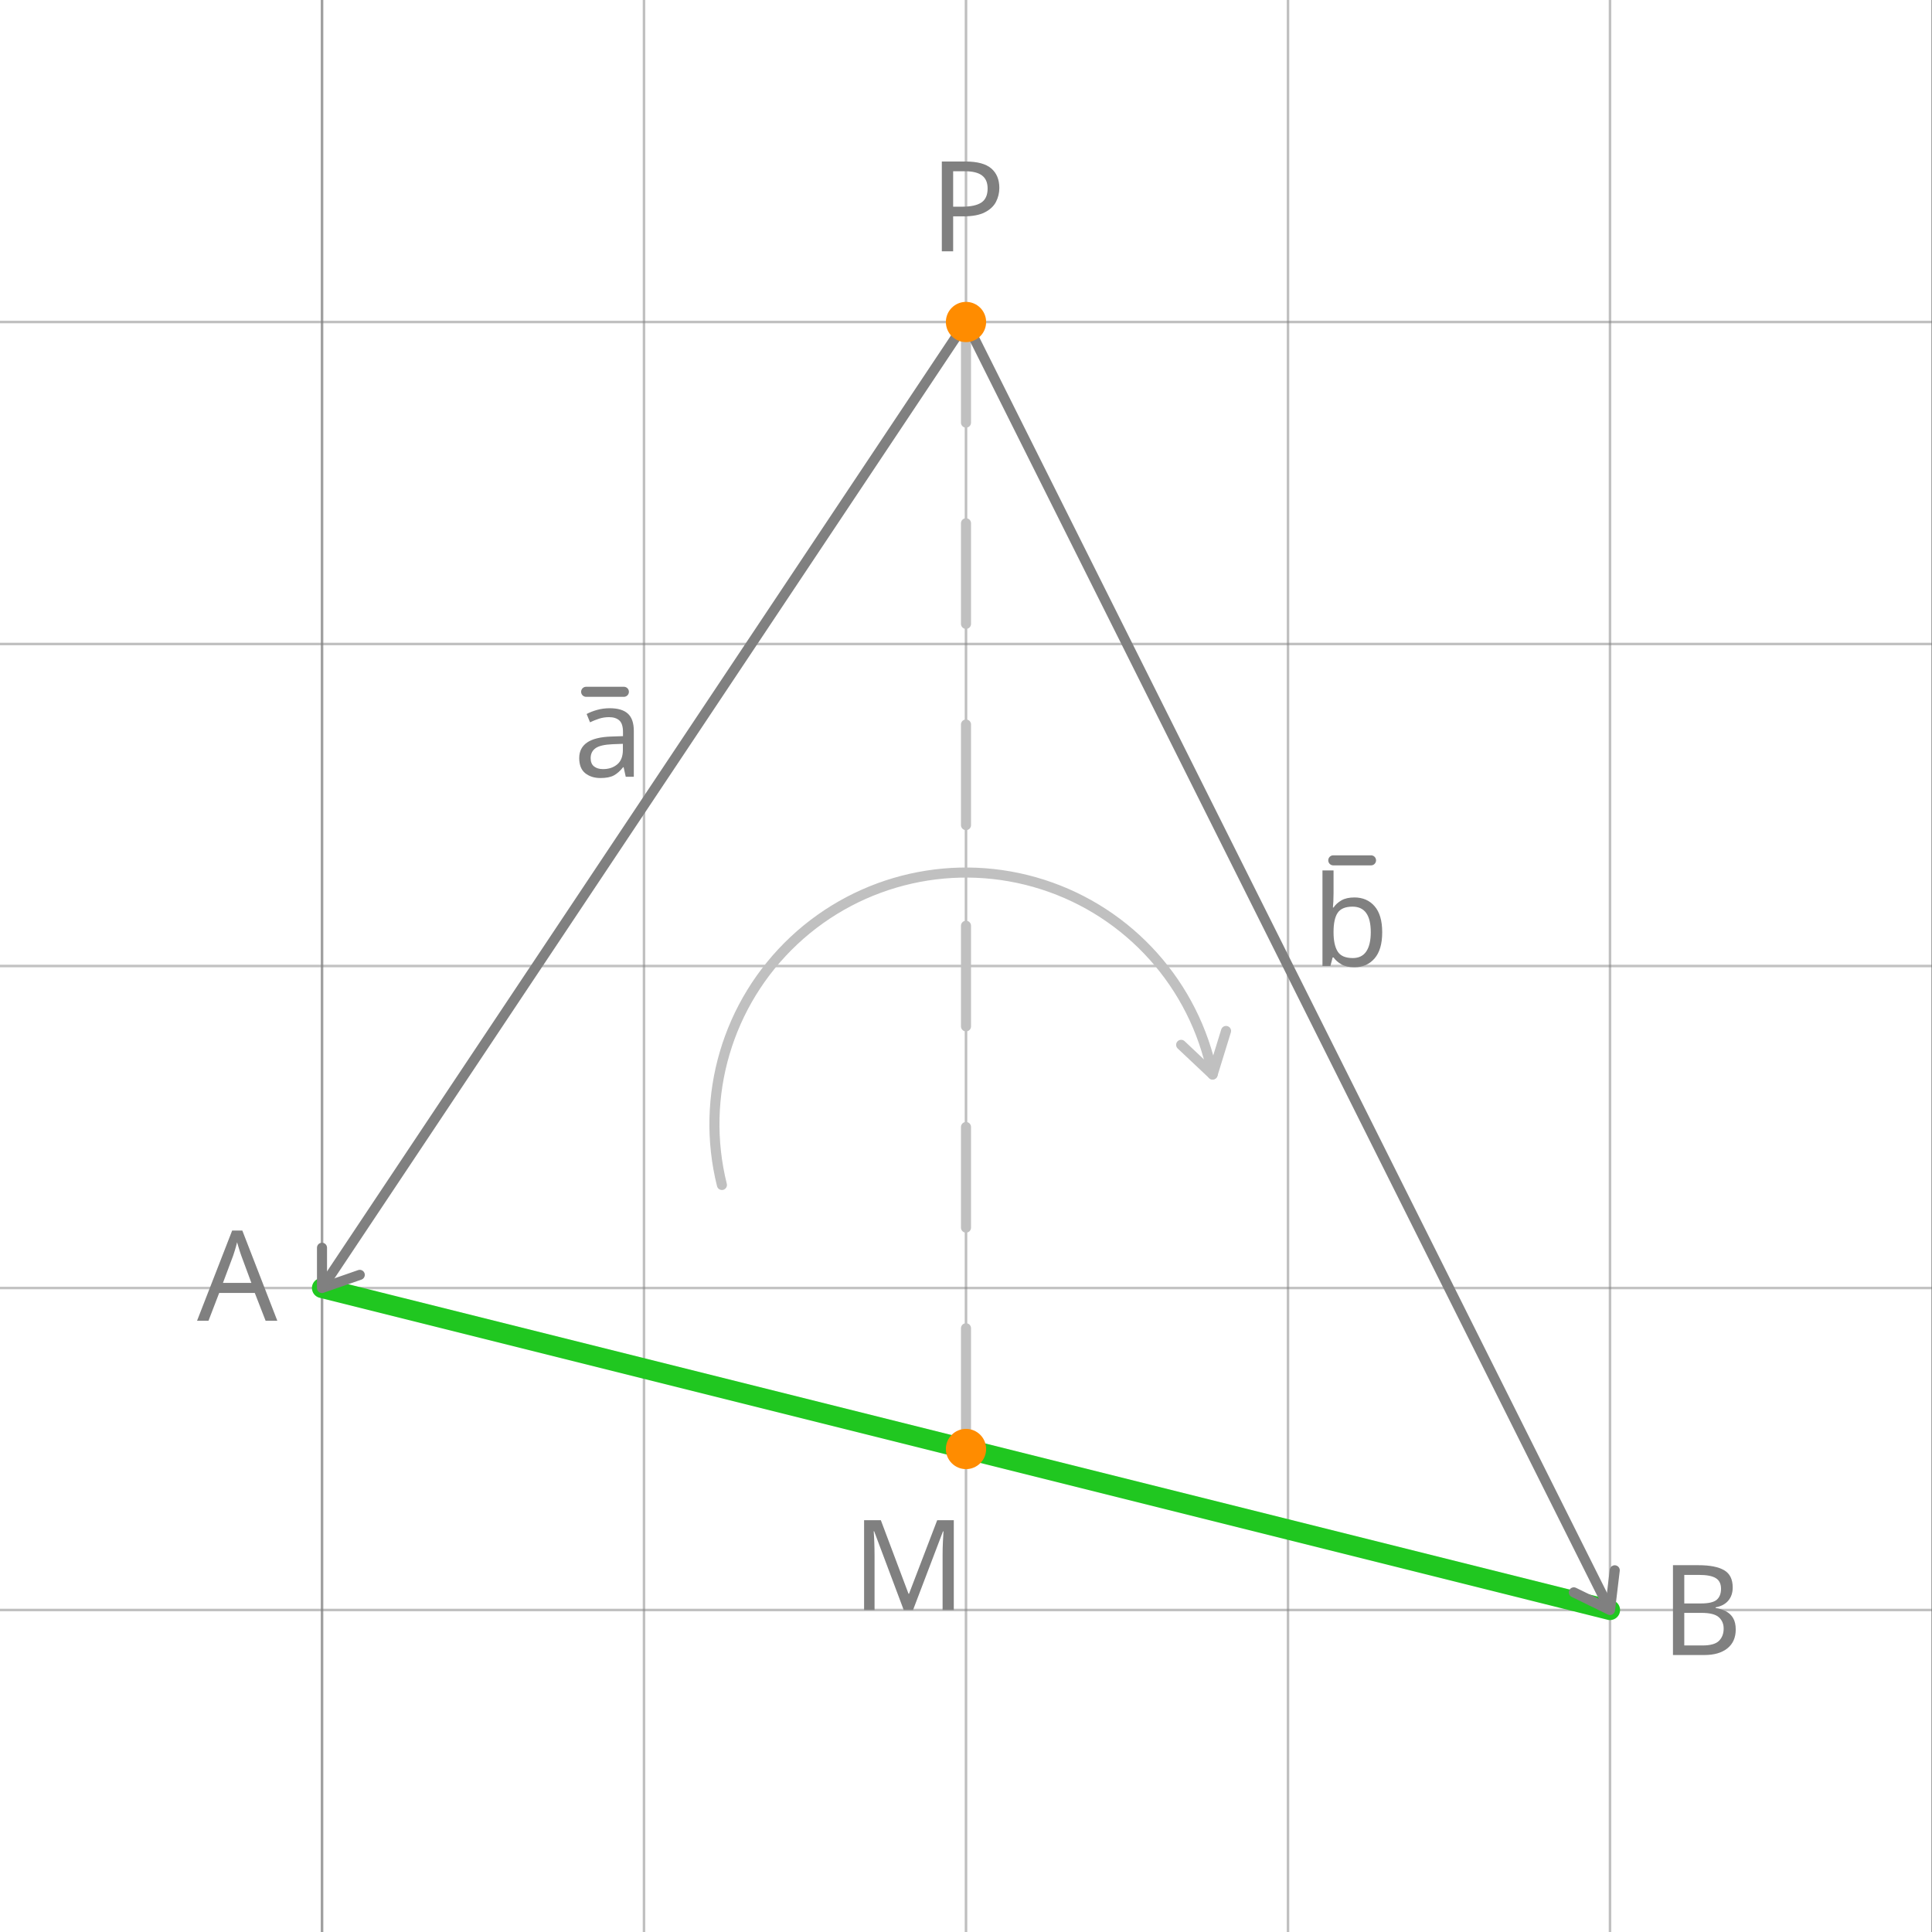
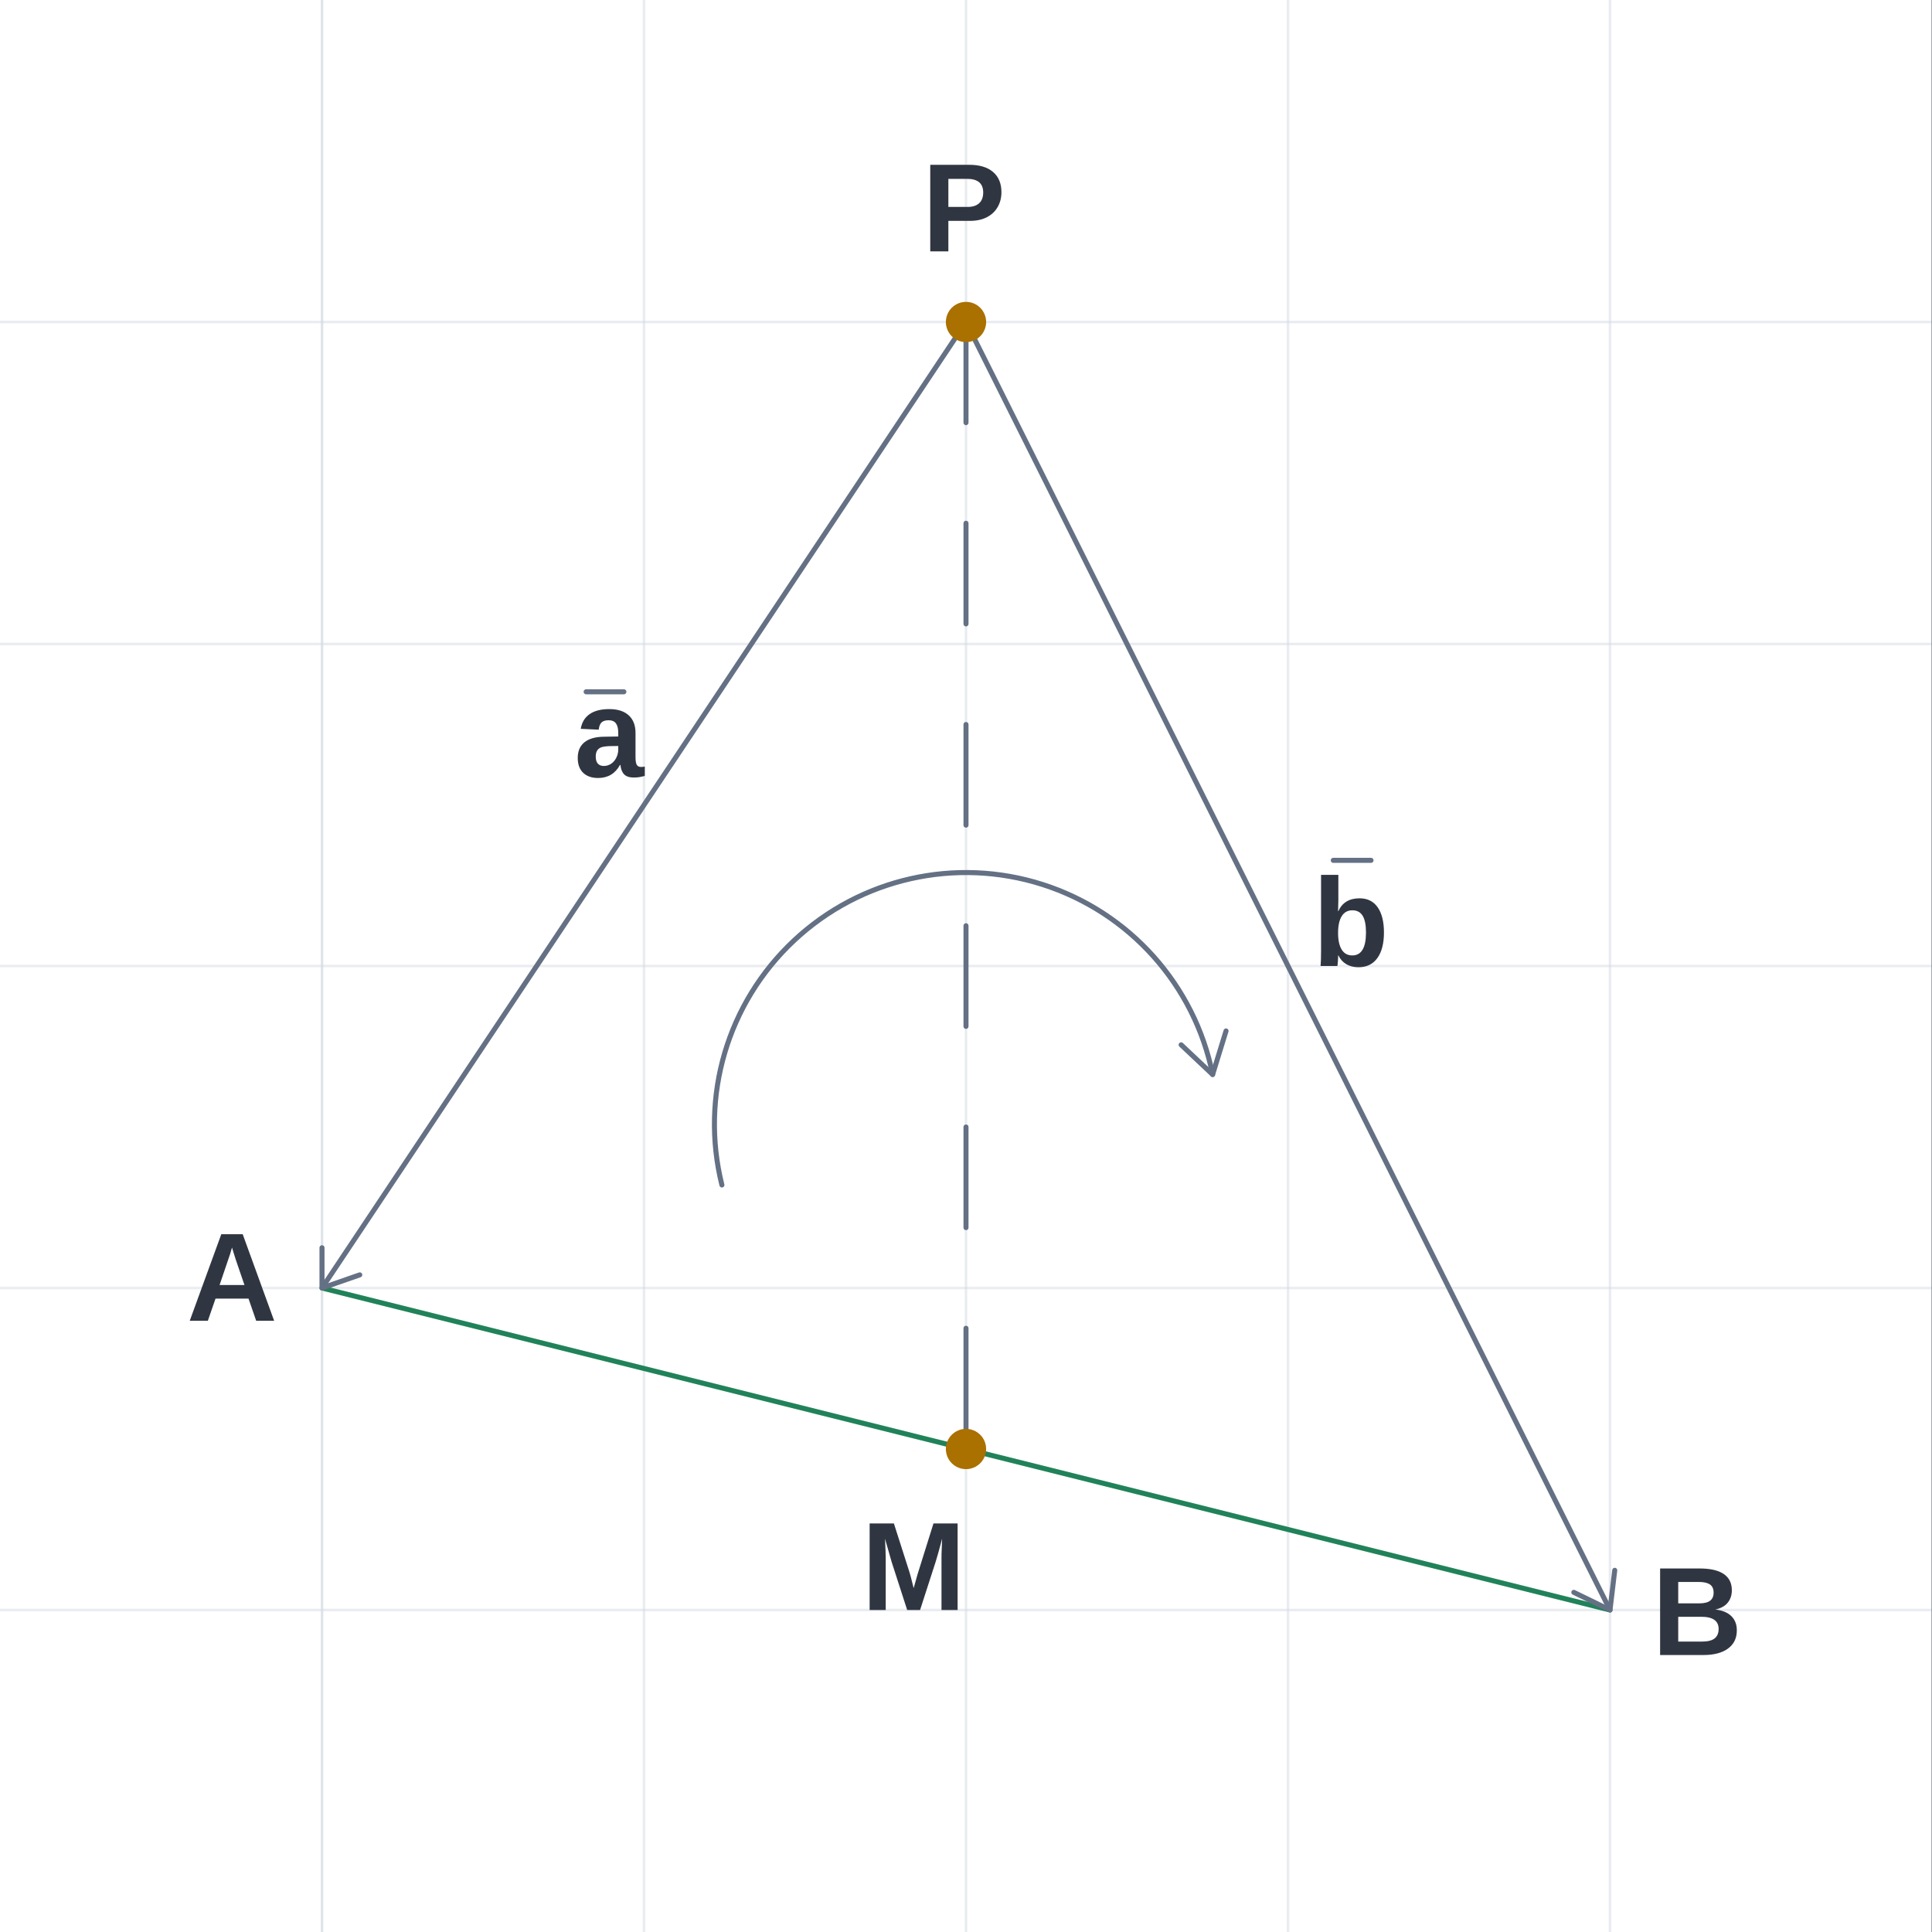
- <svg xmlns="http://www.w3.org/2000/svg" width="768" height="768" viewBox="0 0 768 768" version="1.1" id="svg5">
-   <defs id="defs2" />
-   <g id="layer1">
-     <g id="g2">
-       <path style="fill:#000000;stroke:#808080;stroke-width:1px;stroke-linecap:butt;stroke-linejoin:miter;stroke-opacity:0.5" d="M 640,0 V 768" id="path17-8" />
-       <path style="fill:#000000;stroke:#808080;stroke-width:1px;stroke-linecap:butt;stroke-linejoin:miter;stroke-opacity:0.5" d="M 384,0 V 768" id="path15" />
-       <path style="fill:#000000;stroke:#808080;stroke-width:1px;stroke-linecap:butt;stroke-linejoin:miter;stroke-opacity:0.5" d="M 512,0 V 768" id="path16" />
-       <path style="fill:#000000;stroke:#808080;stroke-width:1px;stroke-linecap:butt;stroke-linejoin:miter;stroke-opacity:0.5" d="M 768,640 H 0" id="path32" />
-       <path style="fill:#000000;stroke:#808080;stroke-width:1px;stroke-linecap:butt;stroke-linejoin:miter;stroke-opacity:0.5" d="M 768,256 H 0" id="path29-8" />
-       <path style="opacity:0.942;fill:#000000;stroke:#808080;stroke-width:1px;stroke-linecap:butt;stroke-linejoin:miter;stroke-opacity:0.5" d="M 768,384 H 0" id="path30" />
-       <path style="opacity:0.942;fill:#000000;stroke:#808080;stroke-width:1px;stroke-linecap:butt;stroke-linejoin:miter;stroke-opacity:0.5" d="M 768,512 H 0" id="path31" />
-       <path style="fill:#000000;stroke:#808080;stroke-width:1px;stroke-linecap:butt;stroke-linejoin:miter;stroke-opacity:0.5" d="M 128,0 V 768" id="path13" />
-       <path style="fill:#20c720;fill-opacity:1;stroke:#808080;stroke-width:1px;stroke-linecap:butt;stroke-linejoin:miter;stroke-opacity:0.502" d="M 128,0 V 768" id="path11" />
-       <path style="fill:#000000;stroke:#808080;stroke-width:1px;stroke-linecap:butt;stroke-linejoin:miter;stroke-opacity:0.5" d="M 256,0 V 768" id="path14" />
-       <path style="fill:#000000;stroke:#808080;stroke-width:1px;stroke-linecap:butt;stroke-linejoin:miter;stroke-opacity:0.5" d="M 768,128 H 0" id="path7" />
+ <svg xmlns="http://www.w3.org/2000/svg" width="768" height="768" viewBox="0 0 768 768" class="geometry-diagram" role="img" aria-labelledby="extract-segment-under-point-title extract-segment-under-point-description" style="display:block;width:100%;height:auto;background:var(--geometry-canvas, #ffffff)">
+   <g id="extract-segment-under-point-layer1">
+     <g id="extract-segment-under-point-g2">
+       <path vector-effect="non-scaling-stroke" style="fill:var(--geometry-text, #303641);stroke:var(--geometry-border, #d5dbe3);stroke-width:1px;stroke-linecap:butt;stroke-linejoin:miter;stroke-opacity:0.5" d="M 640,0 V 768" id="extract-segment-under-point-path17-8" />
+       <path vector-effect="non-scaling-stroke" style="fill:var(--geometry-text, #303641);stroke:var(--geometry-border, #d5dbe3);stroke-width:1px;stroke-linecap:butt;stroke-linejoin:miter;stroke-opacity:0.5" d="M 384,0 V 768" id="extract-segment-under-point-path15" />
+       <path vector-effect="non-scaling-stroke" style="fill:var(--geometry-text, #303641);stroke:var(--geometry-border, #d5dbe3);stroke-width:1px;stroke-linecap:butt;stroke-linejoin:miter;stroke-opacity:0.5" d="M 512,0 V 768" id="extract-segment-under-point-path16" />
+       <path vector-effect="non-scaling-stroke" style="fill:var(--geometry-text, #303641);stroke:var(--geometry-border, #d5dbe3);stroke-width:1px;stroke-linecap:butt;stroke-linejoin:miter;stroke-opacity:0.5" d="M 768,640 H 0" id="extract-segment-under-point-path32" />
+       <path vector-effect="non-scaling-stroke" style="fill:var(--geometry-text, #303641);stroke:var(--geometry-border, #d5dbe3);stroke-width:1px;stroke-linecap:butt;stroke-linejoin:miter;stroke-opacity:0.5" d="M 768,256 H 0" id="extract-segment-under-point-path29-8" />
+       <path vector-effect="non-scaling-stroke" style="opacity:0.942;fill:var(--geometry-text, #303641);stroke:var(--geometry-border, #d5dbe3);stroke-width:1px;stroke-linecap:butt;stroke-linejoin:miter;stroke-opacity:0.5" d="M 768,384 H 0" id="extract-segment-under-point-path30" />
+       <path vector-effect="non-scaling-stroke" style="opacity:0.942;fill:var(--geometry-text, #303641);stroke:var(--geometry-border, #d5dbe3);stroke-width:1px;stroke-linecap:butt;stroke-linejoin:miter;stroke-opacity:0.5" d="M 768,512 H 0" id="extract-segment-under-point-path31" />
+       <path vector-effect="non-scaling-stroke" style="fill:var(--geometry-text, #303641);stroke:var(--geometry-border, #d5dbe3);stroke-width:1px;stroke-linecap:butt;stroke-linejoin:miter;stroke-opacity:0.5" d="M 128,0 V 768" id="extract-segment-under-point-path13" />
+       <path vector-effect="non-scaling-stroke" style="fill:var(--geometry-result, #218259);fill-opacity:1;stroke:var(--geometry-border, #d5dbe3);stroke-width:1px;stroke-linecap:butt;stroke-linejoin:miter;stroke-opacity:0.502" d="M 128,0 V 768" id="extract-segment-under-point-path11" />
+       <path vector-effect="non-scaling-stroke" style="fill:var(--geometry-text, #303641);stroke:var(--geometry-border, #d5dbe3);stroke-width:1px;stroke-linecap:butt;stroke-linejoin:miter;stroke-opacity:0.5" d="M 256,0 V 768" id="extract-segment-under-point-path14" />
+       <path vector-effect="non-scaling-stroke" style="fill:var(--geometry-text, #303641);stroke:var(--geometry-border, #d5dbe3);stroke-width:1px;stroke-linecap:butt;stroke-linejoin:miter;stroke-opacity:0.5" d="M 768,128 H 0" id="extract-segment-under-point-path7" />
    </g>
-     <text xml:space="preserve" style="font-size:133.333px;line-height:1.25;font-family:'.Apple SD Gothic NeoI';-inkscape-font-specification:'.Apple SD Gothic NeoI';word-spacing:0px;direction:rtl" x="256" y="611.972" id="text26">
-       <tspan id="tspan26" x="256" y="611.972" />
+     <text xml:space="preserve" style="font-size:133.333px;line-height:1.25;font-family:Arial,sans-serif;word-spacing:0px;direction:rtl" x="256" y="611.972" id="extract-segment-under-point-text26">
+       <tspan id="extract-segment-under-point-tspan26" x="256" y="611.972" />
    </text>
-     <path style="fill:none;stroke:#696969;stroke-width:0.375;stroke-linecap:butt;stroke-linejoin:miter;stroke-dasharray:none;stroke-opacity:1" d="M 768,0 V 768" id="path17" />
-     <path style="fill:none;stroke:#c0c0c0;stroke-width:4;stroke-linecap:round;stroke-linejoin:miter;stroke-dasharray:40, 40;stroke-dashoffset:0;stroke-opacity:1" d="M 384,128 V 576" id="path21-5" />
-     <path style="fill:none;stroke:#20c720;stroke-width:8;stroke-linecap:round;stroke-linejoin:miter;stroke-dasharray:none;stroke-opacity:1" d="M 128,512 640,640" id="path8" />
-     <text xml:space="preserve" style="font-style:normal;font-variant:normal;font-weight:normal;font-stretch:normal;font-size:50px;line-height:1.25;font-family:'Arial Rounded MT Bold';-inkscape-font-specification:'Arial Rounded MT Bold, ';word-spacing:0px;direction:rtl;fill:#808080;stroke-width:0.375" x="399.796" y="99.911" id="text12">
-       <tspan id="tspan12" x="399.796" y="99.911" style="fill:#808080;stroke-width:0.375">P</tspan>
+     <path vector-effect="non-scaling-stroke" style="fill:none;stroke:var(--geometry-muted, #647084);stroke-width:0.375;stroke-linecap:butt;stroke-linejoin:miter;stroke-dasharray:none;stroke-opacity:1" d="M 768,0 V 768" id="extract-segment-under-point-path17" />
+     <path vector-effect="non-scaling-stroke" style="fill:none;stroke:var(--geometry-muted, #647084);stroke-width:2;stroke-linecap:round;stroke-linejoin:miter;stroke-dasharray:40, 40;stroke-dashoffset:0;stroke-opacity:1" d="M 384,128 V 576" id="extract-segment-under-point-path21-5" />
+     <path vector-effect="non-scaling-stroke" style="fill:none;stroke:var(--geometry-result, #218259);stroke-width:2;stroke-linecap:round;stroke-linejoin:miter;stroke-dasharray:none;stroke-opacity:1" d="M 128,512 640,640" id="extract-segment-under-point-path8" />
+     <text xml:space="preserve" style="font-style:normal;font-variant:normal;font-weight:600;font-stretch:normal;font-size:50px;line-height:1.25;font-family:Arial,sans-serif;word-spacing:0px;direction:rtl;fill:var(--geometry-text, #303641);stroke-width:0.375" x="399.796" y="99.911" id="extract-segment-under-point-text12">
+       <tspan id="extract-segment-under-point-tspan12" x="399.796" y="99.911" style="fill:var(--geometry-text, #303641);stroke-width:0.375">P</tspan>
    </text>
-     <text xml:space="preserve" style="font-style:normal;font-variant:normal;font-weight:normal;font-stretch:normal;font-size:50px;line-height:1.25;font-family:'Arial Rounded MT Bold';-inkscape-font-specification:'Arial Rounded MT Bold, ';word-spacing:0px;direction:rtl;fill:#808080;stroke-width:0.375" x="110.283" y="525.018" id="text20">
-       <tspan id="tspan20" x="110.283" y="525.018" style="fill:#808080;stroke-width:0.375">A<tspan style="font-size:32.5px;baseline-shift:sub;fill:#808080;stroke-width:0.375" id="tspan25" />
+     <text xml:space="preserve" style="font-style:normal;font-variant:normal;font-weight:600;font-stretch:normal;font-size:50px;line-height:1.25;font-family:Arial,sans-serif;word-spacing:0px;direction:rtl;fill:var(--geometry-text, #303641);stroke-width:0.375" x="110.283" y="525.018" id="extract-segment-under-point-text20">
+       <tspan id="extract-segment-under-point-tspan20" x="110.283" y="525.018" style="fill:var(--geometry-text, #303641);stroke-width:0.375">A<tspan style="font-size:32.5px;baseline-shift:sub;fill:var(--geometry-text, #303641);stroke-width:0.375" id="extract-segment-under-point-tspan25" />
      </tspan>
    </text>
-     <text xml:space="preserve" style="font-style:normal;font-variant:normal;font-weight:normal;font-stretch:normal;font-size:50px;line-height:1.25;font-family:'Arial Rounded MT Bold';-inkscape-font-specification:'Arial Rounded MT Bold, ';word-spacing:0px;direction:rtl;fill:#808080;stroke-width:0.375" x="692.684" y="657.895" id="text30">
-       <tspan id="tspan30" x="692.684" y="657.895" style="fill:#808080;stroke-width:0.375">B<tspan style="font-size:32.5px;baseline-shift:sub;fill:#808080;stroke-width:0.375" id="tspan31" />
+     <text xml:space="preserve" style="font-style:normal;font-variant:normal;font-weight:600;font-stretch:normal;font-size:50px;line-height:1.25;font-family:Arial,sans-serif;word-spacing:0px;direction:rtl;fill:var(--geometry-text, #303641);stroke-width:0.375" x="692.684" y="657.895" id="extract-segment-under-point-text30">
+       <tspan id="extract-segment-under-point-tspan30" x="692.684" y="657.895" style="fill:var(--geometry-text, #303641);stroke-width:0.375">B<tspan style="font-size:32.5px;baseline-shift:sub;fill:var(--geometry-text, #303641);stroke-width:0.375" id="extract-segment-under-point-tspan31" />
      </tspan>
    </text>
-     <text xml:space="preserve" style="font-style:normal;font-variant:normal;font-weight:normal;font-stretch:normal;font-size:50px;line-height:1.25;font-family:'Arial Rounded MT Bold';-inkscape-font-specification:'Arial Rounded MT Bold, ';word-spacing:0px;direction:rtl;fill:#808080;stroke-width:0.375" x="384" y="640" id="text21">
-       <tspan id="tspan21" x="384" y="640" style="fill:#808080;stroke-width:0.375">M</tspan>
+     <text xml:space="preserve" style="font-style:normal;font-variant:normal;font-weight:600;font-stretch:normal;font-size:50px;line-height:1.25;font-family:Arial,sans-serif;word-spacing:0px;direction:rtl;fill:var(--geometry-text, #303641);stroke-width:0.375" x="384" y="640" id="extract-segment-under-point-text21">
+       <tspan id="extract-segment-under-point-tspan21" x="384" y="640" style="fill:var(--geometry-text, #303641);stroke-width:0.375">M</tspan>
    </text>
-     <path style="fill:none;fill-opacity:1;stroke:#c0c0c0;stroke-width:4;stroke-linecap:round;stroke-linejoin:round;stroke-miterlimit:16;stroke-dasharray:none;stroke-dashoffset:0;stroke-opacity:1" id="path23" d="m 286.97,471.046 a 100,100 0 0 1 28.669,-97.177 100,100 0 0 1 98.844,-22.255 100,100 0 0 1 67.551,75.513" />
-     <circle style="fill:#ff8c00;fill-opacity:1;stroke:none;stroke-width:1.451;stroke-linecap:round;stroke-linejoin:round;stroke-miterlimit:16;stroke-dasharray:none;stroke-opacity:1" id="circle23" cx="384" cy="576" r="8" />
-     <path style="fill:none;stroke:#c0c0c0;stroke-width:4;stroke-linecap:round;stroke-linejoin:round;stroke-dasharray:none;stroke-opacity:1" d="m 469.526,415.337 12.509,11.789 5.337,-17.305" id="path24" />
-     <text xml:space="preserve" style="font-style:normal;font-variant:normal;font-weight:normal;font-stretch:normal;font-size:50px;line-height:1.25;font-family:'Arial Rounded MT Bold';-inkscape-font-specification:'Arial Rounded MT Bold, ';word-spacing:0px;direction:rtl;fill:#808080;stroke-width:0.375" x="256" y="308.782" id="text2">
-       <tspan id="tspan2" x="256" y="308.782" style="fill:#808080;stroke-width:0.375">a</tspan>
+     <path vector-effect="non-scaling-stroke" style="fill:none;fill-opacity:1;stroke:var(--geometry-muted, #647084);stroke-width:2;stroke-linecap:round;stroke-linejoin:round;stroke-miterlimit:16;stroke-dasharray:none;stroke-dashoffset:0;stroke-opacity:1" id="extract-segment-under-point-path23" d="m 286.97,471.046 a 100,100 0 0 1 28.669,-97.177 100,100 0 0 1 98.844,-22.255 100,100 0 0 1 67.551,75.513" />
+     <circle vector-effect="non-scaling-stroke" style="fill:var(--geometry-warm, #aa7000);fill-opacity:1;stroke:none;stroke-width:1.451;stroke-linecap:round;stroke-linejoin:round;stroke-miterlimit:16;stroke-dasharray:none;stroke-opacity:1" id="extract-segment-under-point-circle23" cx="384" cy="576" r="8" />
+     <path vector-effect="non-scaling-stroke" style="fill:none;stroke:var(--geometry-muted, #647084);stroke-width:2;stroke-linecap:round;stroke-linejoin:round;stroke-dasharray:none;stroke-opacity:1" d="m 469.526,415.337 12.509,11.789 5.337,-17.305" id="extract-segment-under-point-path24" />
+     <text xml:space="preserve" style="font-style:normal;font-variant:normal;font-weight:600;font-stretch:normal;font-size:50px;line-height:1.25;font-family:Arial,sans-serif;word-spacing:0px;direction:rtl;fill:var(--geometry-text, #303641);stroke-width:0.375" x="256" y="308.782" id="extract-segment-under-point-text2">
+       <tspan id="extract-segment-under-point-tspan2" x="256" y="308.782" style="fill:var(--geometry-text, #303641);stroke-width:0.375">a</tspan>
    </text>
-     <text xml:space="preserve" style="font-style:normal;font-variant:normal;font-weight:normal;font-stretch:normal;font-size:50px;line-height:1.25;font-family:'Arial Rounded MT Bold';-inkscape-font-specification:'Arial Rounded MT Bold, ';word-spacing:0px;direction:rtl;fill:#808080;stroke-width:0.375" x="552.2" y="384" id="text3">
-       <tspan id="tspan3" x="552.2" y="384" style="fill:#808080;stroke-width:0.375">b</tspan>
+     <text xml:space="preserve" style="font-style:normal;font-variant:normal;font-weight:600;font-stretch:normal;font-size:50px;line-height:1.25;font-family:Arial,sans-serif;word-spacing:0px;direction:rtl;fill:var(--geometry-text, #303641);stroke-width:0.375" x="552.2" y="384" id="extract-segment-under-point-text3">
+       <tspan id="extract-segment-under-point-tspan3" x="552.2" y="384" style="fill:var(--geometry-text, #303641);stroke-width:0.375">b</tspan>
    </text>
-     <path style="fill:#808080;fill-opacity:1;stroke:#808080;stroke-width:4;stroke-linecap:round;stroke-linejoin:miter;stroke-dasharray:none;stroke-opacity:1" d="m 233,275 h 15" id="path3" />
-     <path style="fill:#808080;fill-opacity:1;stroke:#808080;stroke-width:4;stroke-linecap:round;stroke-linejoin:miter;stroke-dasharray:none;stroke-opacity:1" d="m 530,342 h 15" id="path4" />
-     <path style="fill:none;stroke:#808080;stroke-width:4;stroke-linecap:round;stroke-linejoin:round;stroke-dasharray:none;stroke-opacity:1" d="m 128,496 v 16 l 15.012,-5.223" id="path5" />
-     <path style="fill:none;stroke:#808080;stroke-width:4;stroke-linecap:butt;stroke-linejoin:round;stroke-opacity:1;stroke-dasharray:none" d="M 128,512 384,128 640,640" id="path21" />
-     <path style="fill:none;stroke:#808080;stroke-width:4;stroke-linecap:round;stroke-linejoin:round;stroke-dasharray:none;stroke-opacity:1" d="M 625.619,632.986 640,640 l 1.886,-15.782" id="path6" />
-     <circle style="fill:#ff8c00;fill-opacity:1;stroke:none;stroke-width:1.451;stroke-linecap:round;stroke-linejoin:round;stroke-miterlimit:16;stroke-dasharray:none;stroke-opacity:1" id="path12" cx="384" cy="128" r="8" />
+     <path vector-effect="non-scaling-stroke" style="fill:var(--geometry-text, #303641);fill-opacity:1;stroke:var(--geometry-muted, #647084);stroke-width:2;stroke-linecap:round;stroke-linejoin:miter;stroke-dasharray:none;stroke-opacity:1" d="m 233,275 h 15" id="extract-segment-under-point-path3" />
+     <path vector-effect="non-scaling-stroke" style="fill:var(--geometry-text, #303641);fill-opacity:1;stroke:var(--geometry-muted, #647084);stroke-width:2;stroke-linecap:round;stroke-linejoin:miter;stroke-dasharray:none;stroke-opacity:1" d="m 530,342 h 15" id="extract-segment-under-point-path4" />
+     <path vector-effect="non-scaling-stroke" style="fill:none;stroke:var(--geometry-muted, #647084);stroke-width:2;stroke-linecap:round;stroke-linejoin:round;stroke-dasharray:none;stroke-opacity:1" d="m 128,496 v 16 l 15.012,-5.223" id="extract-segment-under-point-path5" />
+     <path vector-effect="non-scaling-stroke" style="fill:none;stroke:var(--geometry-muted, #647084);stroke-width:2;stroke-linecap:butt;stroke-linejoin:round;stroke-opacity:1;stroke-dasharray:none" d="M 128,512 384,128 640,640" id="extract-segment-under-point-path21" />
+     <path vector-effect="non-scaling-stroke" style="fill:none;stroke:var(--geometry-muted, #647084);stroke-width:2;stroke-linecap:round;stroke-linejoin:round;stroke-dasharray:none;stroke-opacity:1" d="M 625.619,632.986 640,640 l 1.886,-15.782" id="extract-segment-under-point-path6" />
+     <circle vector-effect="non-scaling-stroke" style="fill:var(--geometry-warm, #aa7000);fill-opacity:1;stroke:none;stroke-width:1.451;stroke-linecap:round;stroke-linejoin:round;stroke-miterlimit:16;stroke-dasharray:none;stroke-opacity:1" id="extract-segment-under-point-path12" cx="384" cy="128" r="8" />
  </g>
</svg>
